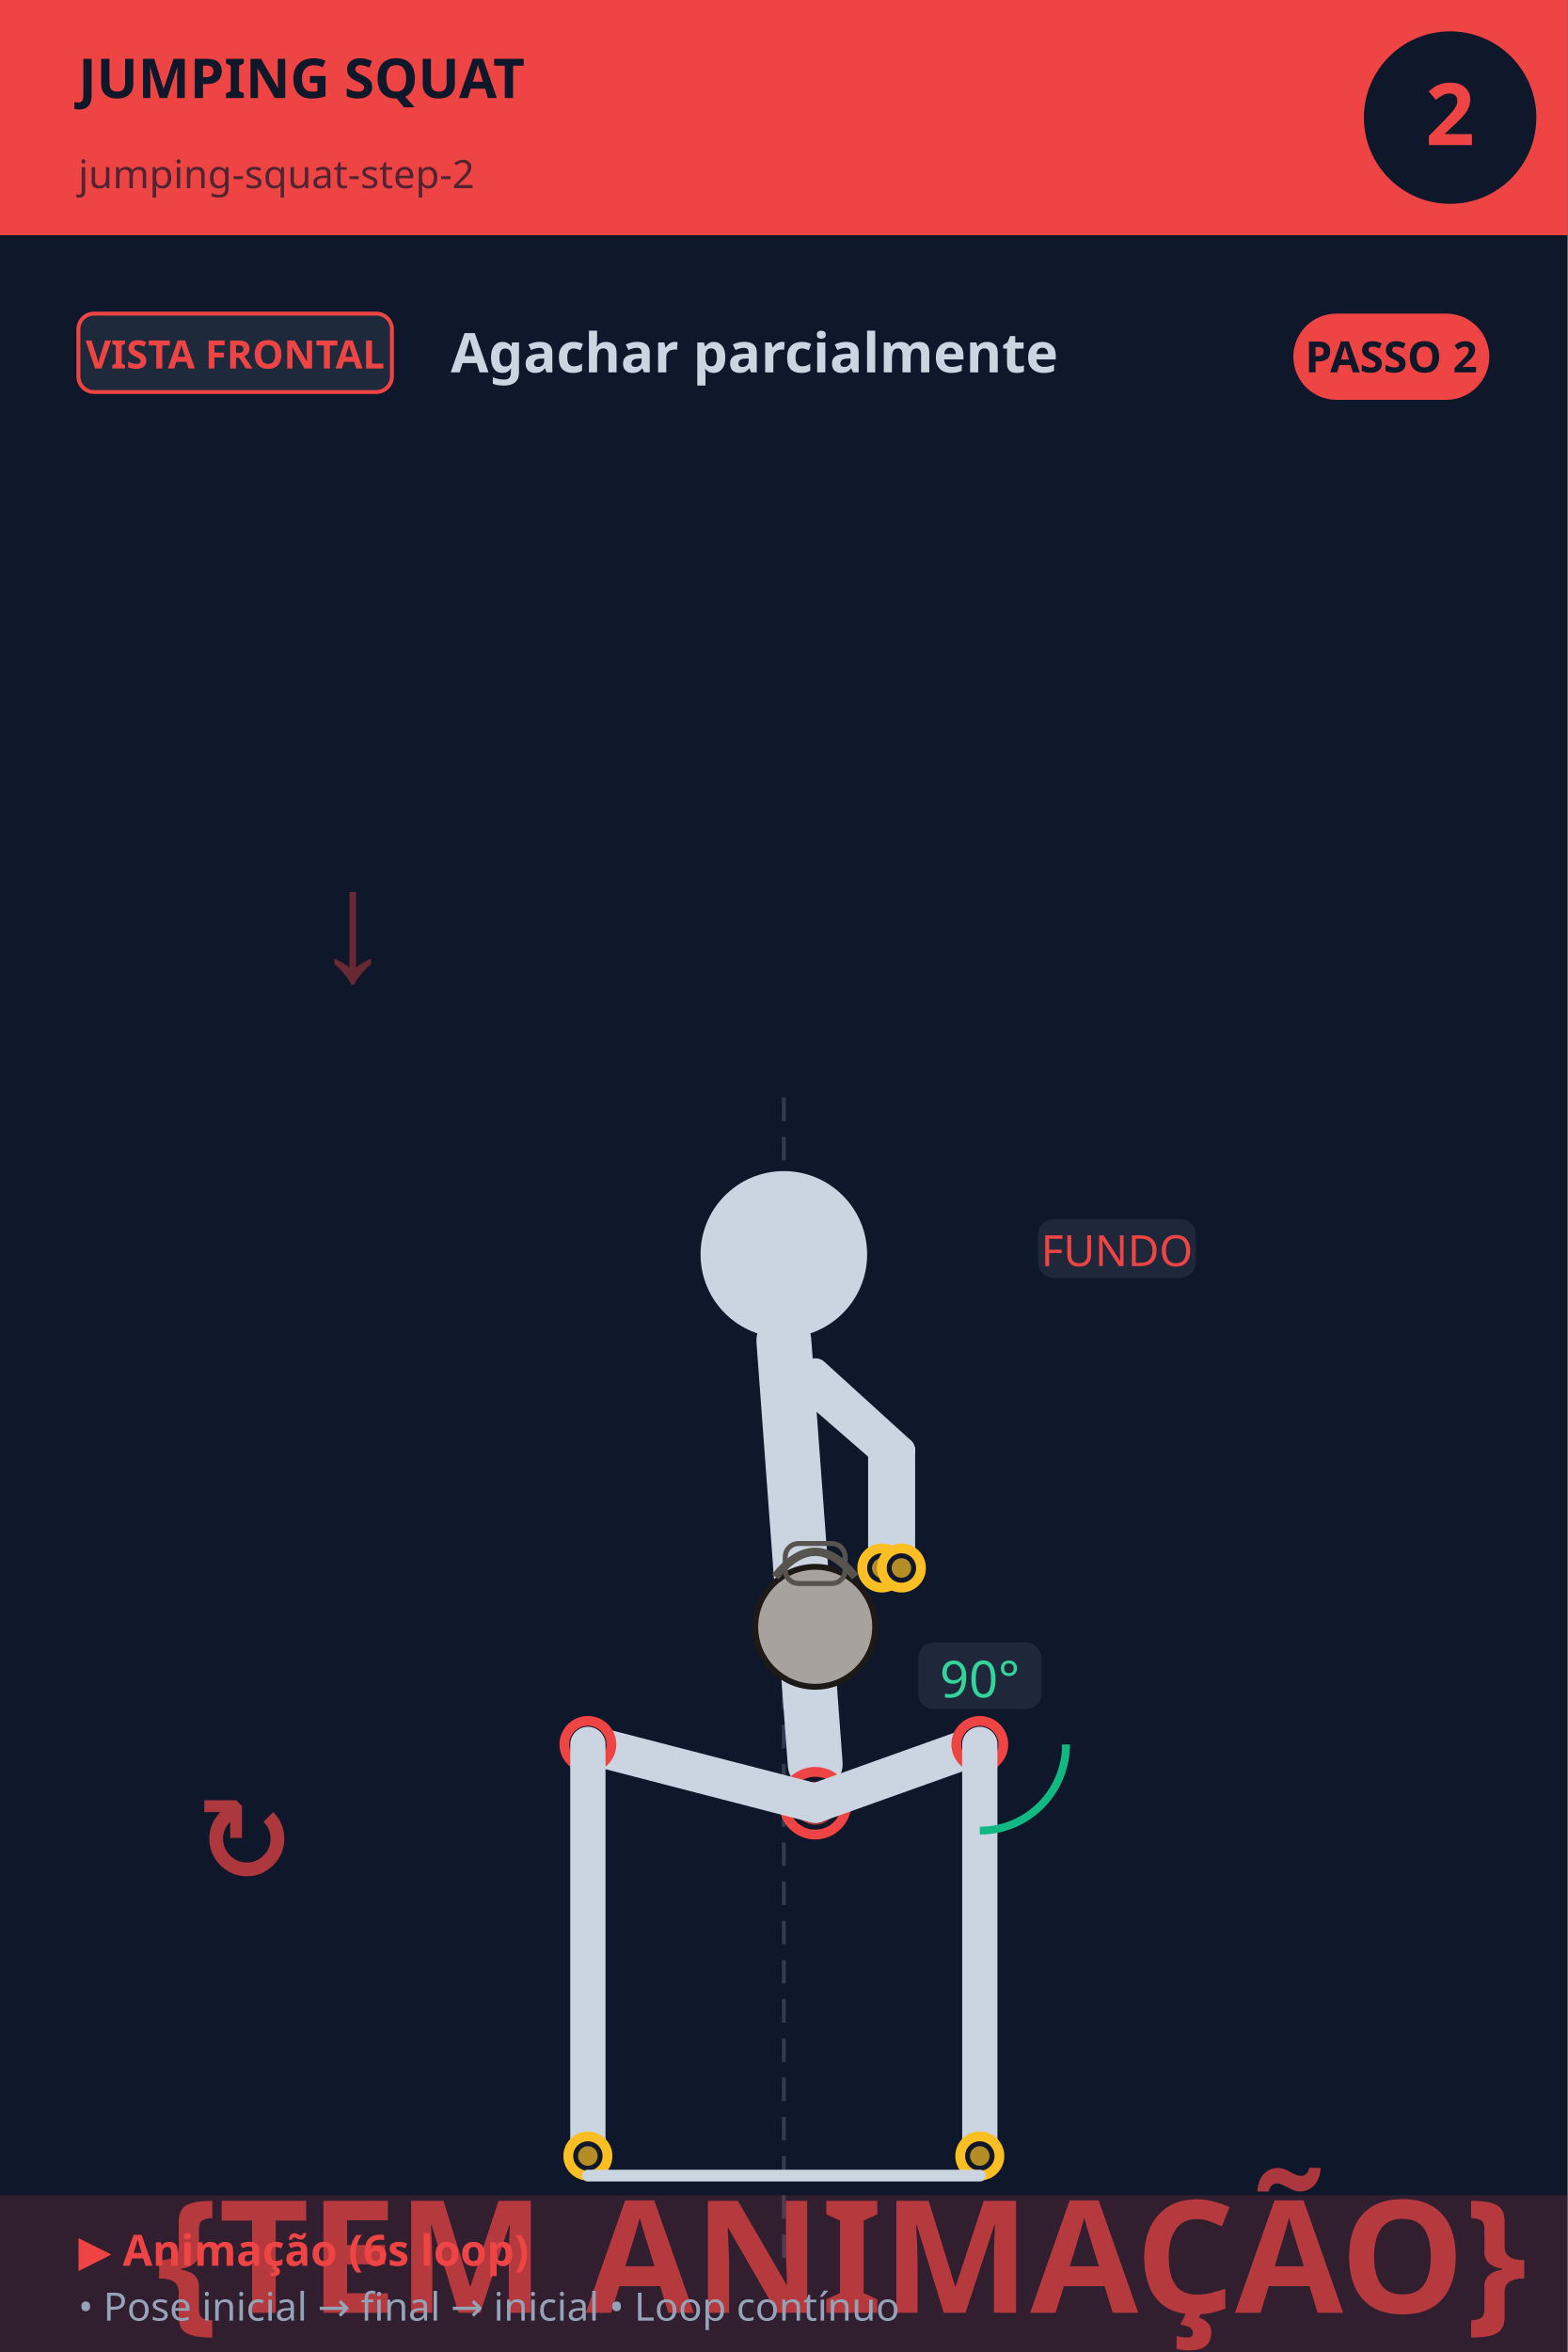
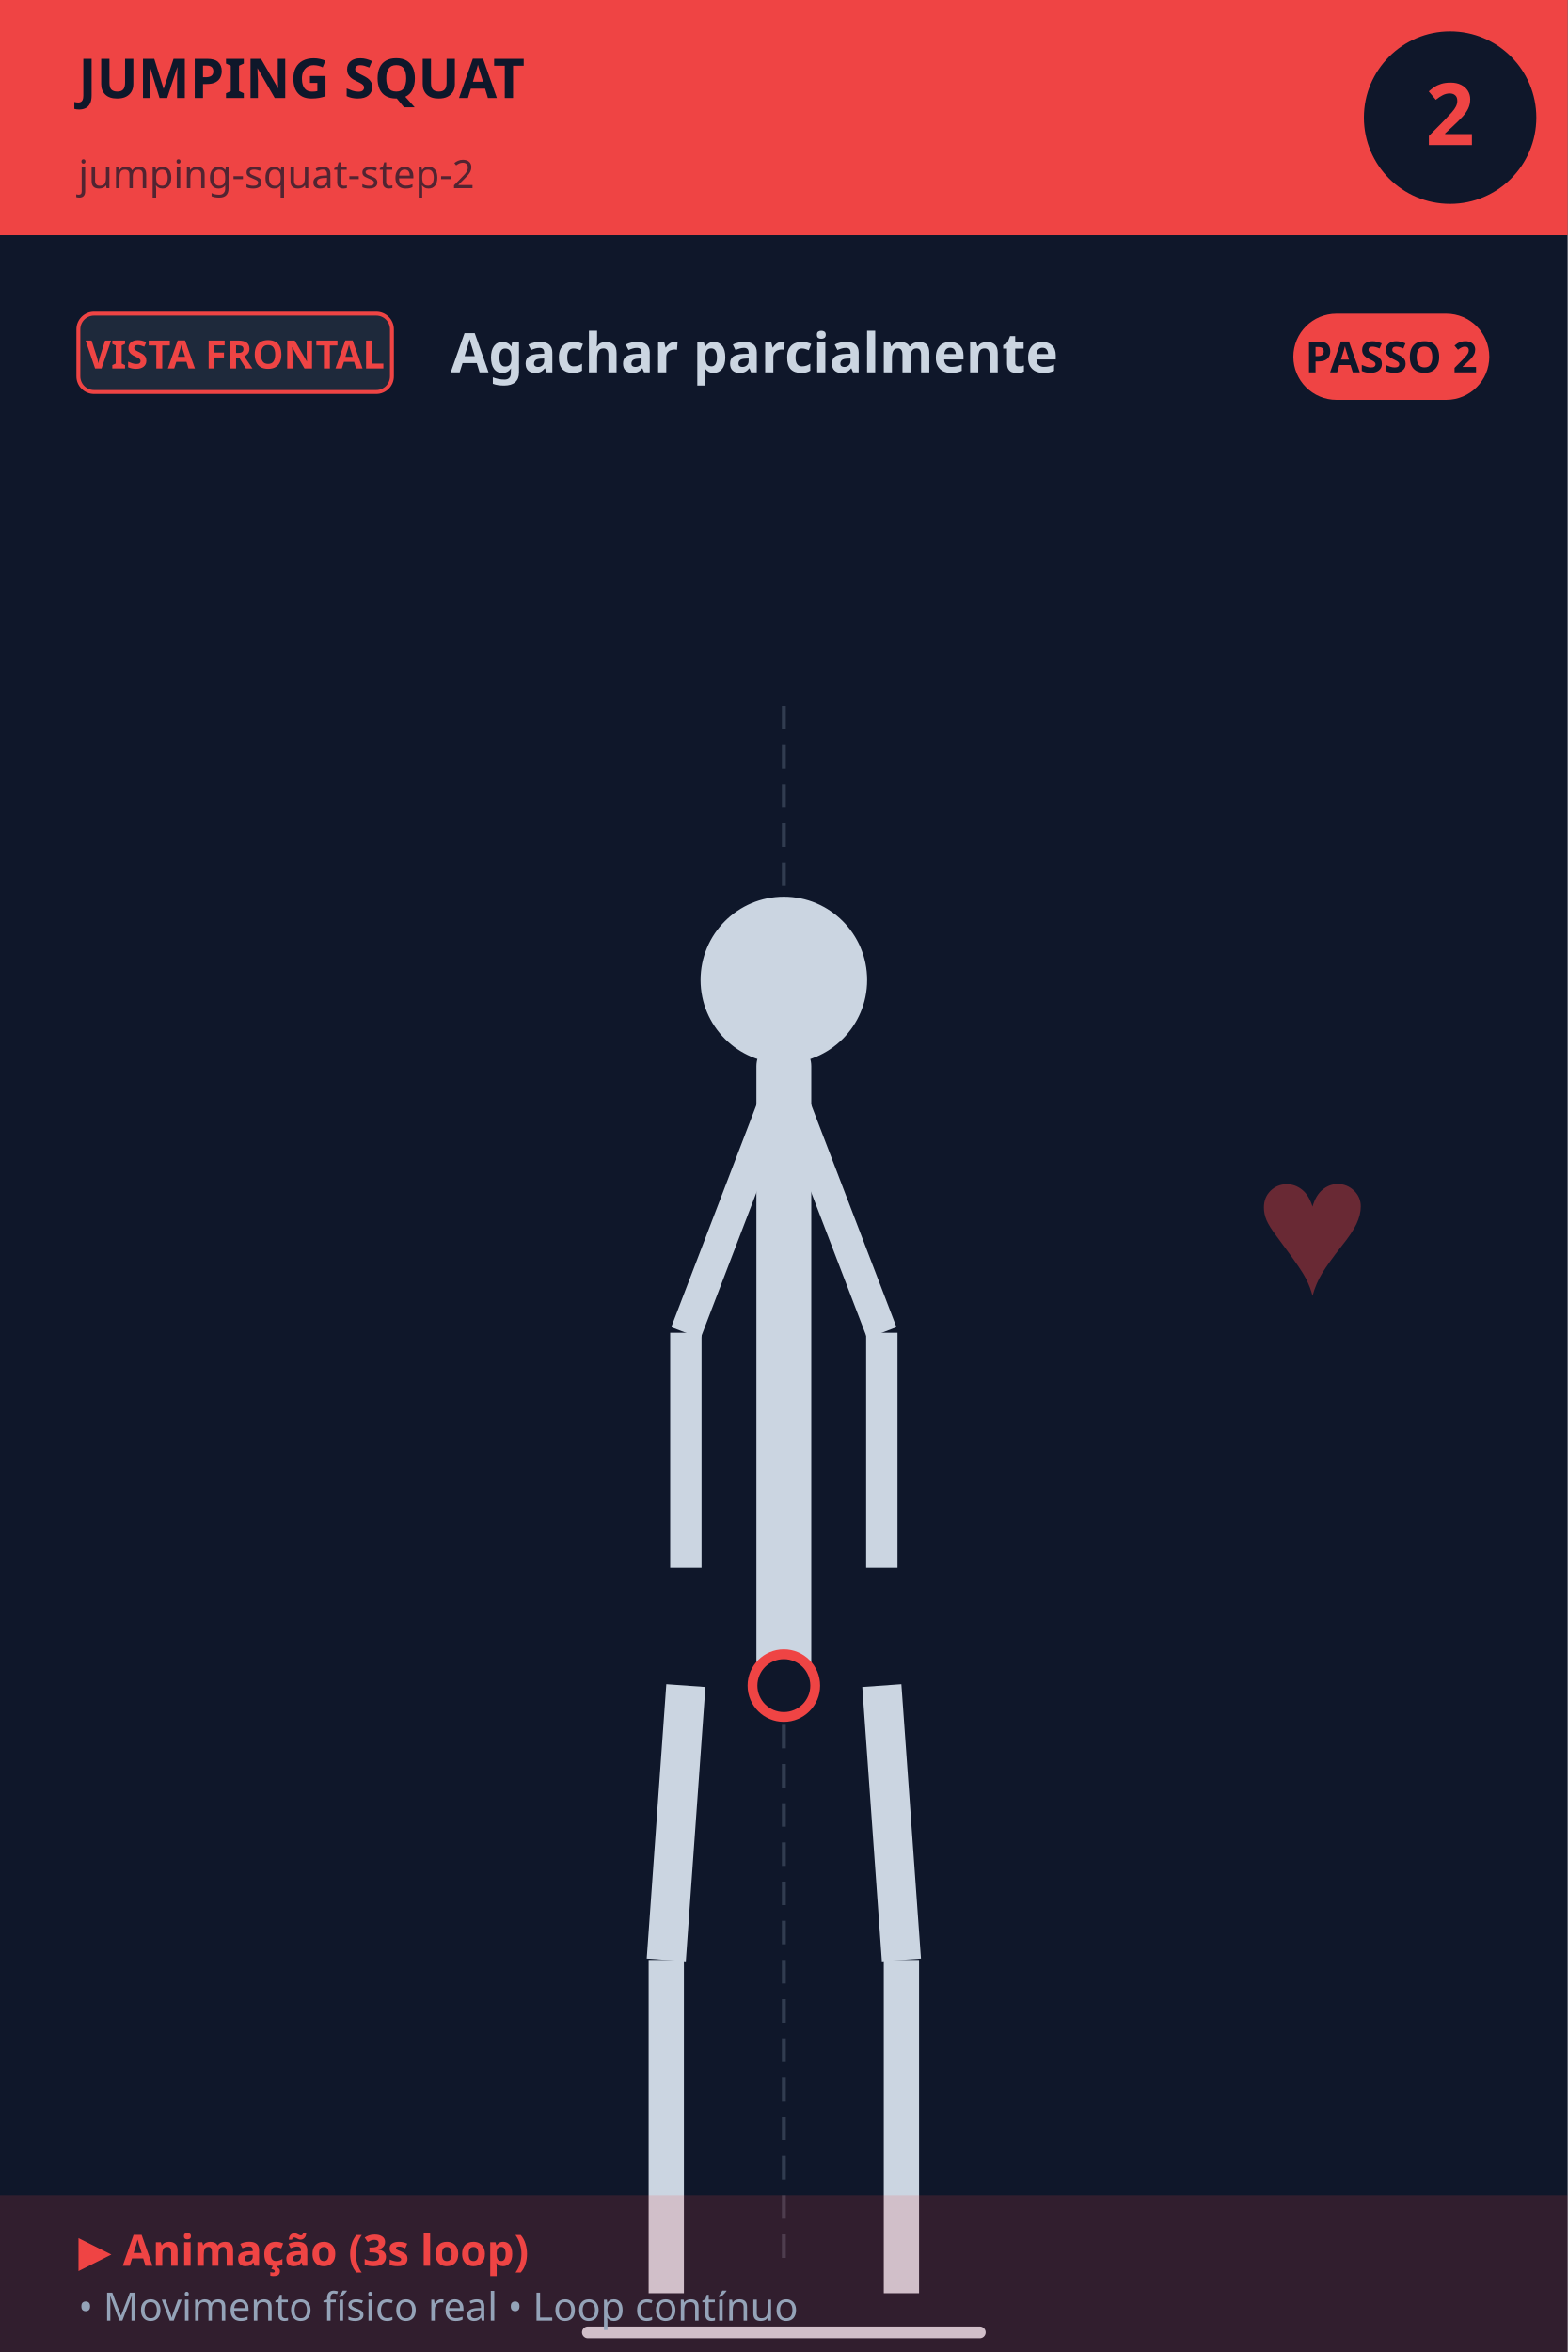
<svg xmlns="http://www.w3.org/2000/svg" viewBox="0 0 400 600" width="400" height="600">
  <rect width="400" height="600" fill="#0f172a" />
  <rect x="0" y="0" width="400" height="60" fill="#ef4444" />
  <text x="20" y="25" font-size="14" font-weight="bold" fill="#0f172a" font-family="sans-serif">JUMPING SQUAT</text>
  <text x="20" y="48" font-size="10" fill="#0f172a" opacity="0.7" font-family="sans-serif">jumping-squat-step-2</text>
  <circle cx="370" cy="30" r="22" fill="#0f172a" />
  <text x="370" y="37" font-size="22" font-weight="bold" fill="#ef4444" text-anchor="middle" font-family="sans-serif">2</text>
  <rect x="20" y="80" width="80" height="20" rx="4" fill="#1e293b" stroke="#ef4444" stroke-width="1" />
  <text x="60" y="94" font-size="10" font-weight="bold" fill="#ef4444" text-anchor="middle" font-family="sans-serif">VISTA FRONTAL</text>
  <text x="115" y="95" font-size="14" font-weight="bold" fill="#cbd5e1" font-family="sans-serif">Agachar parcialmente</text>
  <g transform="translate(0, 50)">
-     <line x1="200" y1="230" x2="200" y2="530" stroke="#475569" stroke-width="1" stroke-dasharray="6,4" opacity="0.6" />
-     <text x="80" y="200" font-size="40" fill="#ef4444" opacity="0.4" font-weight="bold">↓</text>
-     <circle cx="200" cy="270" r="22" fill="#cbd5e1" stroke="#0f172a" stroke-width="1.5" />
-     <line x1="200" y1="292" x2="208" y2="400" stroke="#cbd5e1" stroke-width="14" stroke-linecap="round" />
-     <circle cx="208" cy="410" r="8" fill="#0f172a" stroke="#ef4444" stroke-width="2.5" />
-     <circle cx="208" cy="410" r="5.5" fill="#ef4444" opacity="0.7" />
-     <line x1="202" y1="300" x2="225" y2="320" stroke="#cbd5e1" stroke-width="7" stroke-linecap="round" />
-     <line x1="208" y1="300" x2="230" y2="320" stroke="#cbd5e1" stroke-width="7" stroke-linecap="round" />
-     <line x1="225" y1="320" x2="225" y2="350" stroke="#cbd5e1" stroke-width="7" stroke-linecap="round" />
-     <line x1="230" y1="320" x2="230" y2="350" stroke="#cbd5e1" stroke-width="7" stroke-linecap="round" />
-     <circle cx="225" cy="350" r="5" fill="#0f172a" stroke="#fbbf24" stroke-width="2.5" />
-     <circle cx="225" cy="350" r="2.5" fill="#fbbf24" opacity="0.7" />
-     <circle cx="230" cy="350" r="5" fill="#0f172a" stroke="#fbbf24" stroke-width="2.5" />
-     <circle cx="230" cy="350" r="2.5" fill="#fbbf24" opacity="0.7" />
-     <circle cx="208" cy="365" r="15.3" fill="#a8a29e" stroke="#1c1917" stroke-width="1.5" />
-     <path d="M 197.8 352.25 Q 208 339.5 218.2 352.25" fill="none" stroke="#57534e" stroke-width="2.125" />
-     <rect x="200.35" y="343.75" width="15.3" height="10.2" rx="3.4" fill="none" stroke="#57534e" stroke-width="1.275" />
-     <line x1="208" y1="410" x2="250" y2="395" stroke="#cbd5e1" stroke-width="10" stroke-linecap="round" />
-     <circle cx="250" cy="395" r="6" fill="#0f172a" stroke="#ef4444" stroke-width="2.5" />
-     <circle cx="250" cy="395" r="3.5" fill="#ef4444" opacity="0.7" />
-     <line x1="250" y1="395" x2="250" y2="500" stroke="#cbd5e1" stroke-width="9" stroke-linecap="round" />
-     <circle cx="250" cy="500" r="5" fill="#0f172a" stroke="#fbbf24" stroke-width="2.5" />
-     <circle cx="250" cy="500" r="2.5" fill="#fbbf24" opacity="0.7" />
-     <line x1="208" y1="410" x2="150" y2="395" stroke="#cbd5e1" stroke-width="10" stroke-linecap="round" />
-     <circle cx="150" cy="395" r="6" fill="#0f172a" stroke="#ef4444" stroke-width="2.5" />
-     <circle cx="150" cy="395" r="3.5" fill="#ef4444" opacity="0.7" />
-     <line x1="150" y1="395" x2="150" y2="500" stroke="#cbd5e1" stroke-width="9" stroke-linecap="round" />
-     <circle cx="150" cy="500" r="5" fill="#0f172a" stroke="#fbbf24" stroke-width="2.5" />
-     <circle cx="150" cy="500" r="2.5" fill="#fbbf24" opacity="0.7" />
-     <path d="M 272.0 395.0 A 22 22 0 0 1 250.0 417.0" fill="none" stroke="#10b981" stroke-width="2" />
-     <rect x="234.275" y="369" width="31.45" height="17" rx="4" fill="#1e293b" opacity="0.95" />
-     <text x="250" y="383" font-size="13" fill="#34d399" text-anchor="middle" font-family="sans-serif" font-weight="500">90°</text>
-     <line x1="150" y1="505" x2="250" y2="505" stroke="#cbd5e1" stroke-width="3" stroke-linecap="round" />
-     <rect x="264.875" y="261" width="40.25" height="15" rx="4" fill="#1e293b" opacity="0.95" />
-     <text x="285" y="273" font-size="11" fill="#ef4444" text-anchor="middle" font-family="sans-serif" font-weight="500">FUNDO</text>
-     <g opacity="0.7">
-       <text x="40" y="540" font-size="40" fill="#ef4444" font-weight="bold" font-family="sans-serif">
- {TEM ANIMAÇÃO}
- <animate attributeName="opacity" values="0.9;0.4;0.9" dur="6s" repeatCount="indefinite" />
-       </text>
+     <line x1="200" y1="130" x2="200" y2="530" stroke="#475569" stroke-width="1" stroke-dasharray="6,4" opacity="0.6" />
+     <g>
+       <animateTransform attributeName="transform" type="scale" values="1;1.1;1;1.1;1" keyTimes="0;0.25;0.5;0.75;1" dur="3s" repeatCount="indefinite" additive="sum" />
+       <circle cx="200" cy="200" r="22" fill="#cbd5e1" stroke="#0f172a" stroke-width="1.5" />
+       <line x1="200" y1="222" x2="200" y2="380" stroke="#cbd5e1" stroke-width="14" stroke-linecap="round" />
+       <circle cx="200" cy="380" r="8" fill="#0f172a" stroke="#ef4444" stroke-width="2.5" />
+       <line x1="198" y1="230" x2="175" y2="290" stroke="#cbd5e1" stroke-width="8" />
+       <line x1="202" y1="230" x2="225" y2="290" stroke="#cbd5e1" stroke-width="8" />
+       <line x1="175" y1="290" x2="175" y2="350" stroke="#cbd5e1" stroke-width="8" />
+       <line x1="225" y1="290" x2="225" y2="350" stroke="#cbd5e1" stroke-width="8" />
+       <line x1="175" y1="380" x2="170" y2="450" stroke="#cbd5e1" stroke-width="10" />
+       <line x1="225" y1="380" x2="230" y2="450" stroke="#cbd5e1" stroke-width="10" />
+       <line x1="170" y1="450" x2="170" y2="535" stroke="#cbd5e1" stroke-width="9" />
+       <line x1="230" y1="450" x2="230" y2="535" stroke="#cbd5e1" stroke-width="9" />
    </g>
+     <line x1="150" y1="545" x2="250" y2="545" stroke="#cbd5e1" stroke-width="3" stroke-linecap="round" />
+     <text x="320" y="280" font-size="50" fill="#ef4444" opacity="0.4" font-weight="bold">♥</text>
  </g>
  <rect x="0" y="560" width="400" height="40" fill="#ef4444" opacity="0.15" />
-   <text x="20" y="578" font-size="11" font-weight="bold" fill="#ef4444" font-family="sans-serif">▶ Animação (6s loop)</text>
-   <text x="20" y="592" font-size="10" fill="#94a3b8" font-family="sans-serif">• Pose inicial → final → inicial • Loop contínuo</text>
+   <text x="20" y="578" font-size="11" font-weight="bold" fill="#ef4444" font-family="sans-serif">▶ Animação (3s loop)</text>
+   <text x="20" y="592" font-size="10" fill="#94a3b8" font-family="sans-serif">• Movimento físico real • Loop contínuo</text>
  <g transform="translate(330, 80)">
    <rect x="0" y="0" width="50" height="22" rx="11" fill="#ef4444" />
    <text x="25" y="15" font-size="11" font-weight="bold" fill="#0f172a" text-anchor="middle" font-family="sans-serif">PASSO 2</text>
  </g>
-   <g transform="translate(50, 480)">
-     <text font-size="30" fill="#ef4444" font-weight="bold" font-family="sans-serif" opacity="0.7">↻
- <animateTransform attributeName="transform" type="rotate" from="0 15 15" to="360 15 15" dur="6s" repeatCount="indefinite" />
-     </text>
-   </g>
</svg>
